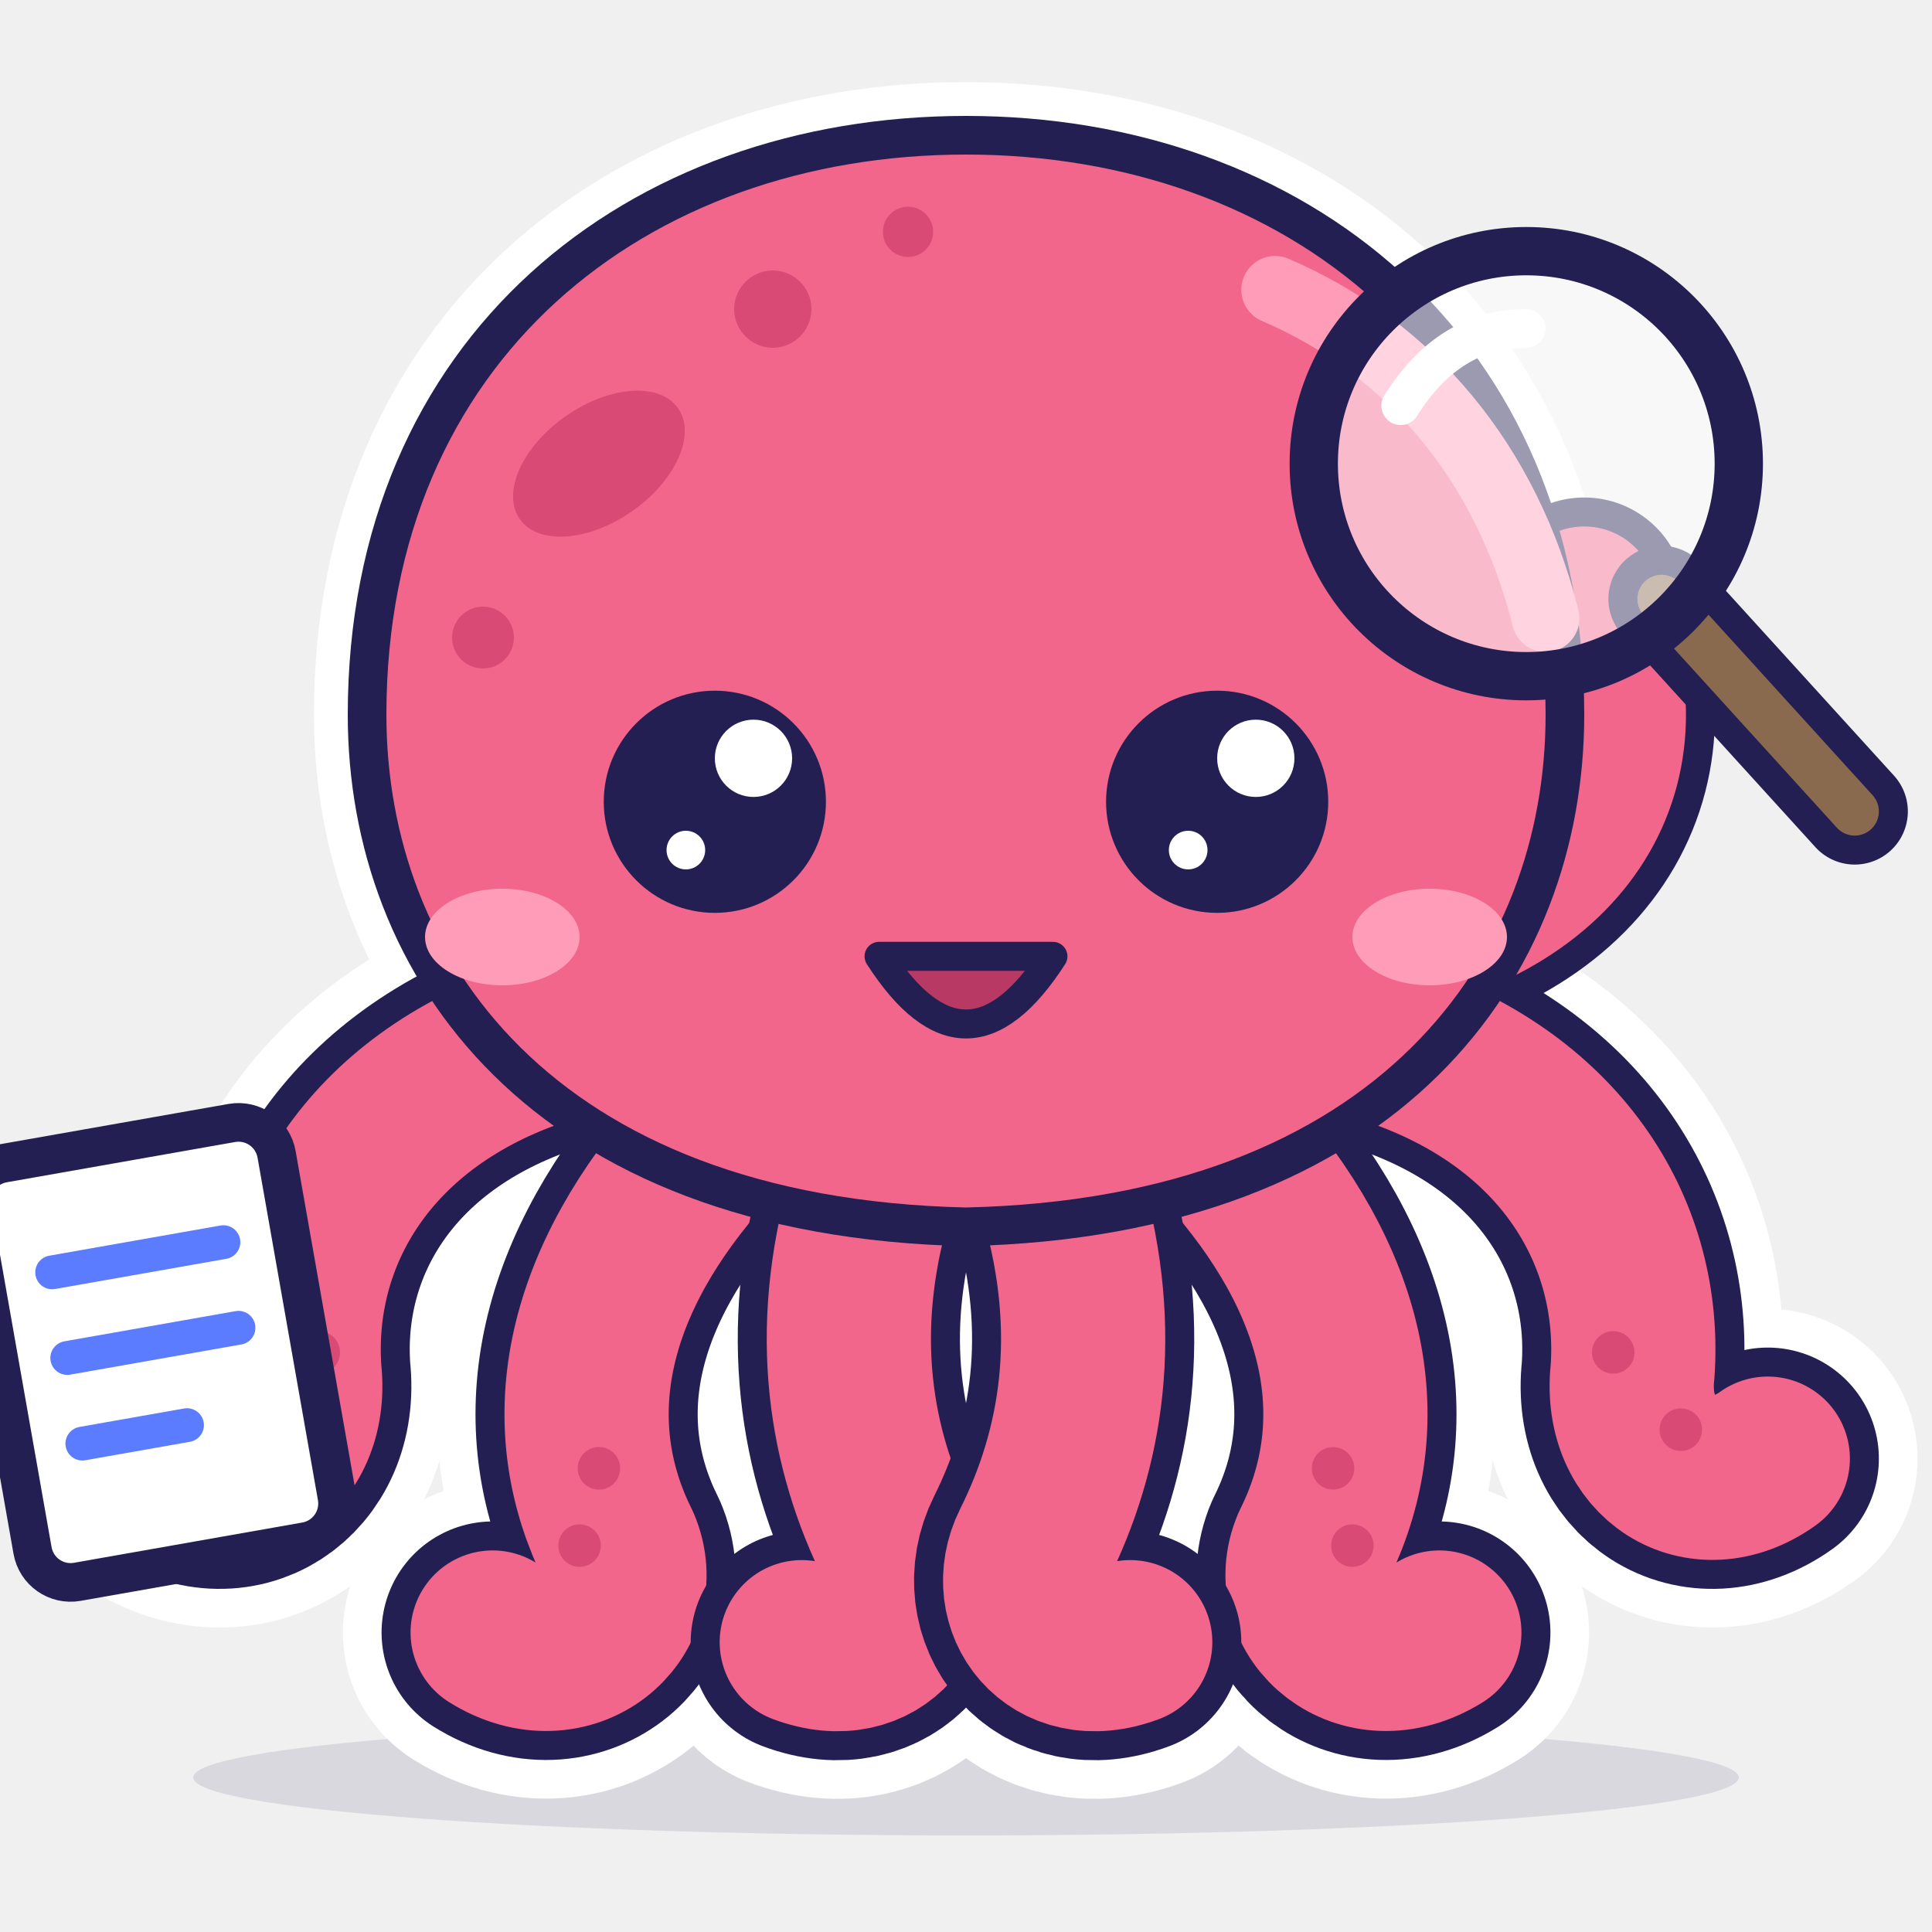
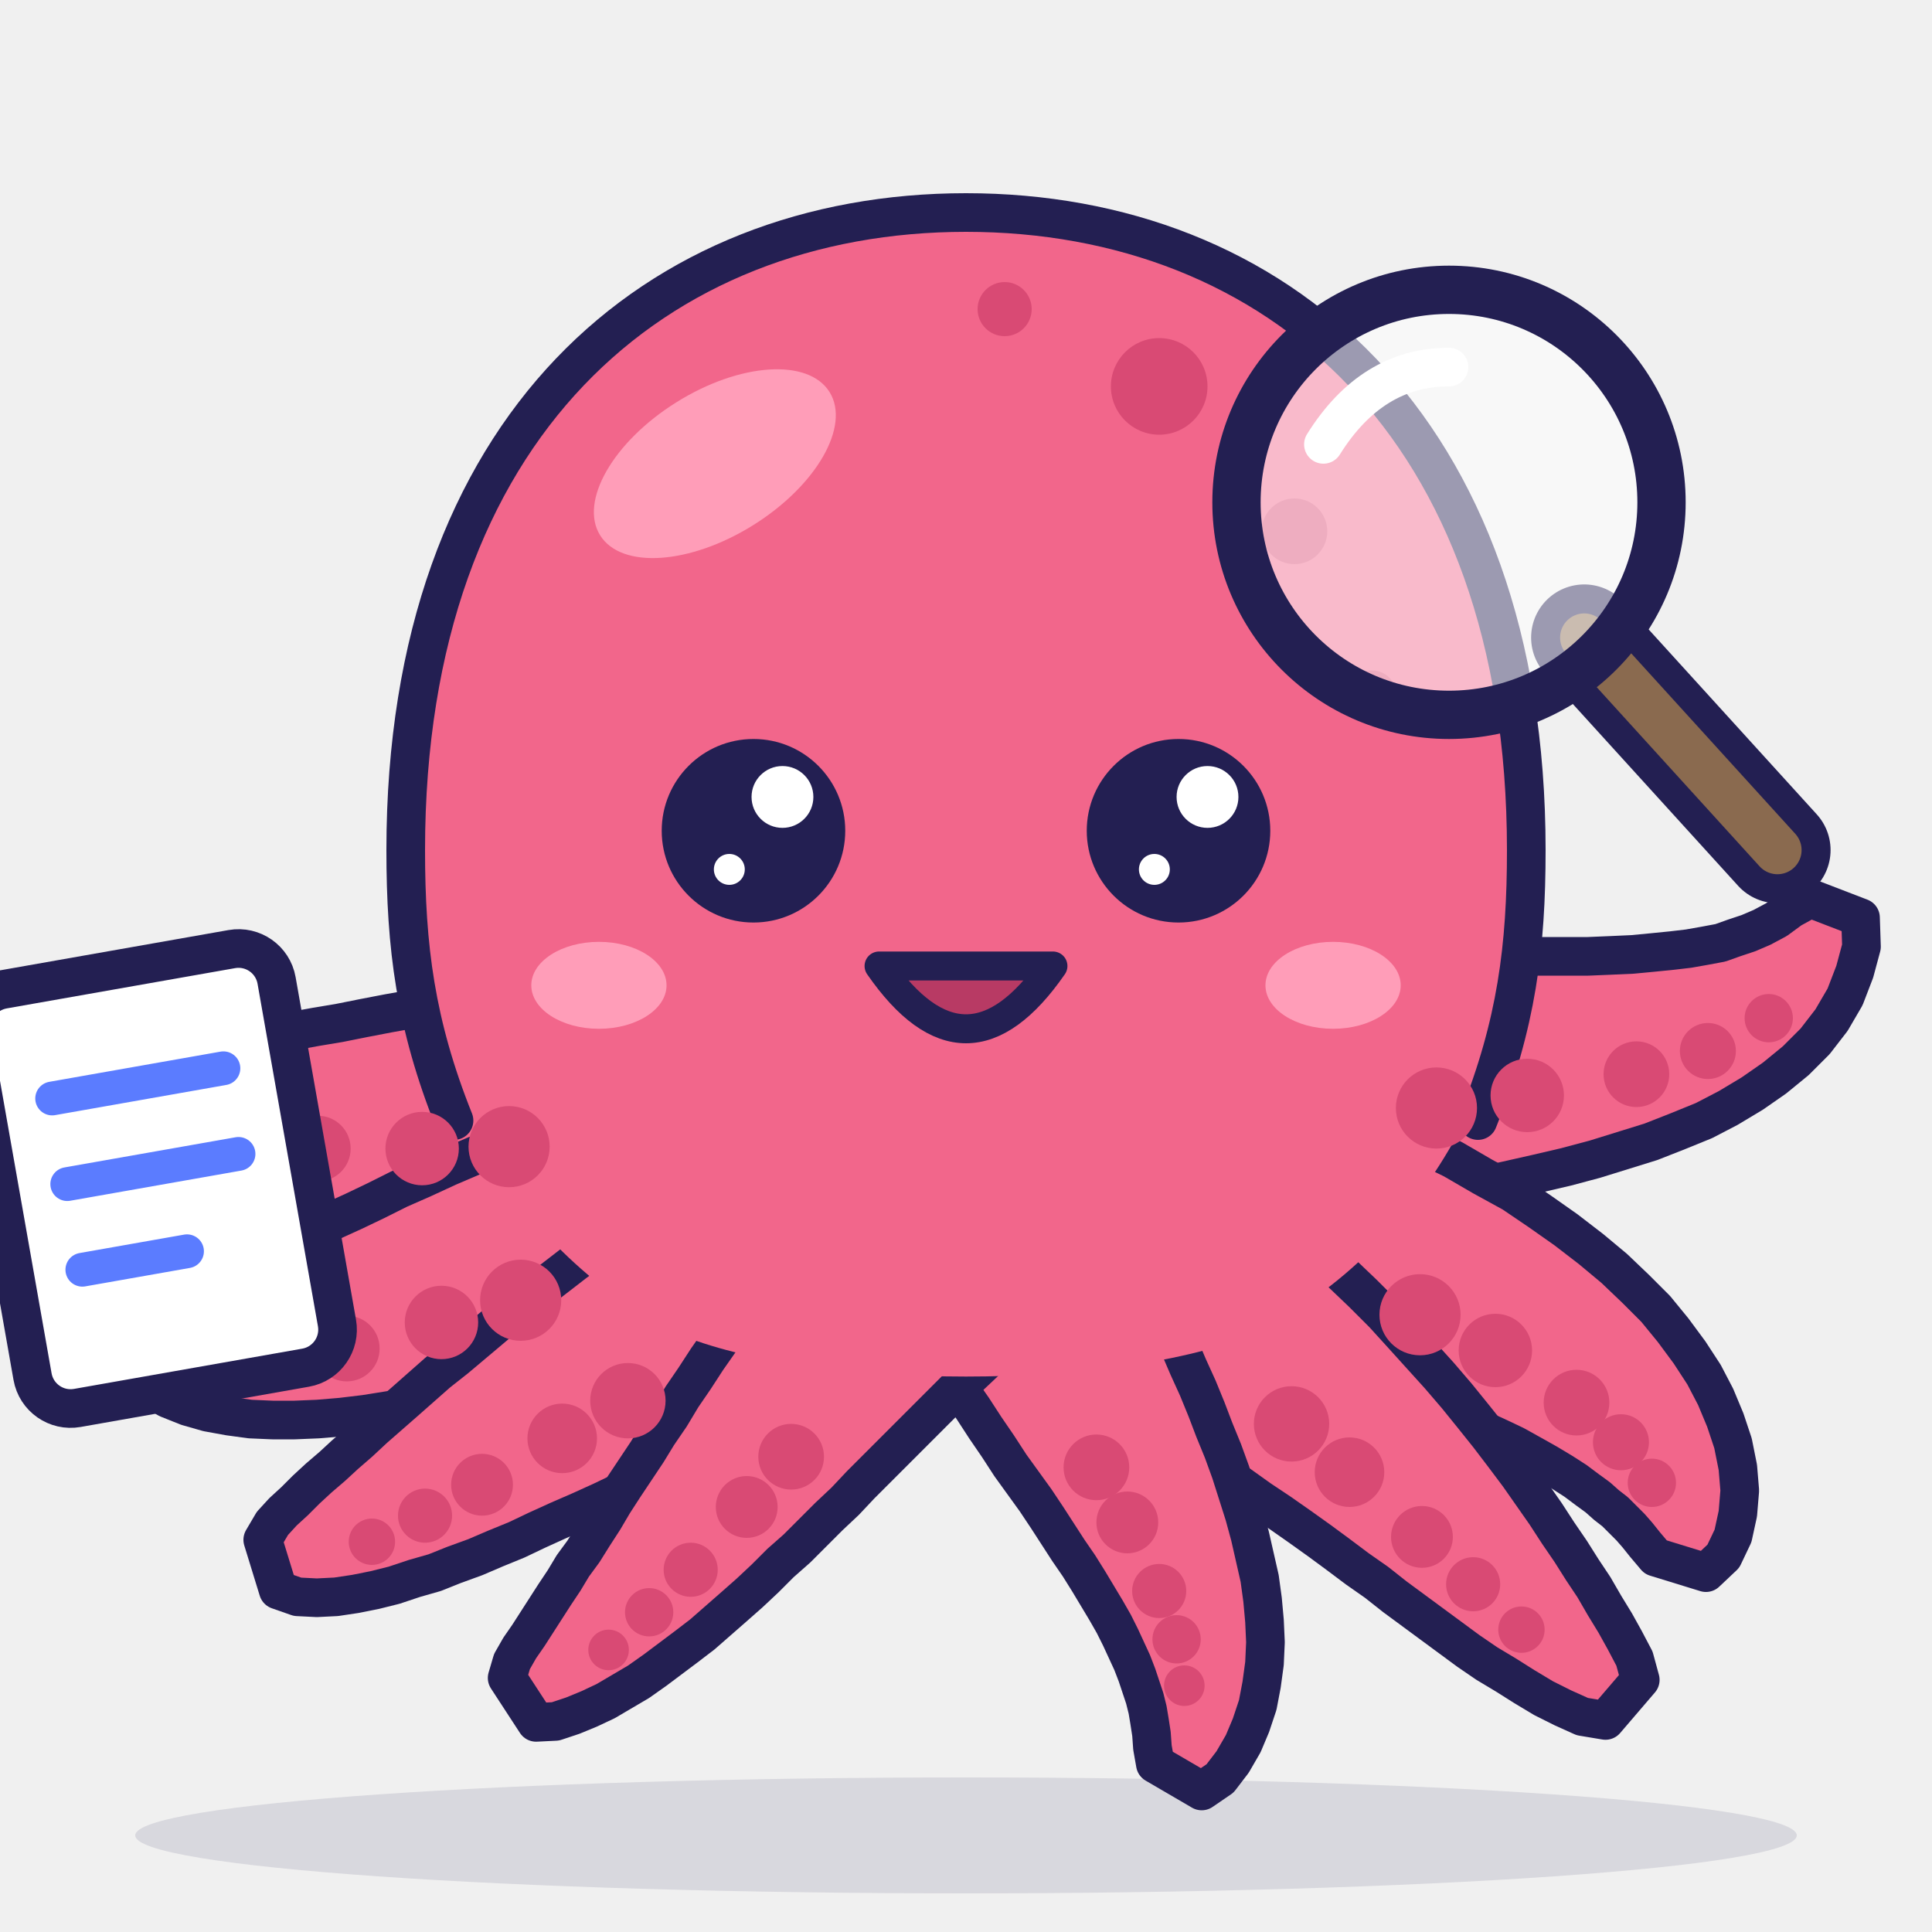
<svg xmlns="http://www.w3.org/2000/svg" viewBox="0 0 200 200" role="img" aria-label="Pouple the octopus">
-   <ellipse cx="100" cy="184" rx="80" ry="6" fill="#231F52" opacity=".12" />
-   <path d="M56 108 C38 114 30 128 31 142 C32 151 24 156 17 151" fill="none" stroke="#fff" stroke-width="31" stroke-linecap="round" stroke-linejoin="round" />
-   <path d="M72 120 C60 134 58 148 64 160 C67 167 59 174 51 169" fill="none" stroke="#fff" stroke-width="31" stroke-linecap="round" stroke-linejoin="round" />
-   <path d="M90 124 C86 138 88 150 93 160 C96 166 91 173 83 170" fill="none" stroke="#fff" stroke-width="31" stroke-linecap="round" stroke-linejoin="round" />
-   <path d="M144 108 C162 114 170 128 169 142 C168 151 176 156 183 151" fill="none" stroke="#fff" stroke-width="31" stroke-linecap="round" stroke-linejoin="round" />
-   <path d="M128 120 C140 134 142 148 136 160 C133 167 141 174 149 169" fill="none" stroke="#fff" stroke-width="31" stroke-linecap="round" stroke-linejoin="round" />
-   <path d="M110 124 C114 138 112 150 107 160 C104 166 109 173 117 170" fill="none" stroke="#fff" stroke-width="31" stroke-linecap="round" stroke-linejoin="round" />
-   <path d="M38 74 C38 36 66 14 100 14 C134 14 162 36 162 74 C162 100 144 126 100 127 C56 126 38 100 38 74 Z" fill="#fff" stroke="#fff" stroke-width="11" stroke-linejoin="round" />
-   <path d="M142 98 C164 94 172 78 164 62" fill="none" stroke="#231F52" stroke-width="21" stroke-linecap="round" stroke-linejoin="round" />
-   <path d="M142 98 C164 94 172 78 164 62" fill="none" stroke="#F2668B" stroke-width="15" stroke-linecap="round" stroke-linejoin="round" />
-   <path d="M56 108 C38 114 30 128 31 142 C32 151 24 156 17 151" fill="none" stroke="#231F52" stroke-width="23" stroke-linecap="round" stroke-linejoin="round" />
-   <path d="M56 108 C38 114 30 128 31 142 C32 151 24 156 17 151" fill="none" stroke="#F2668B" stroke-width="17" stroke-linecap="round" stroke-linejoin="round" />
-   <path d="M72 120 C60 134 58 148 64 160 C67 167 59 174 51 169" fill="none" stroke="#231F52" stroke-width="23" stroke-linecap="round" stroke-linejoin="round" />
-   <path d="M72 120 C60 134 58 148 64 160 C67 167 59 174 51 169" fill="none" stroke="#F2668B" stroke-width="17" stroke-linecap="round" stroke-linejoin="round" />
-   <path d="M90 124 C86 138 88 150 93 160 C96 166 91 173 83 170" fill="none" stroke="#231F52" stroke-width="23" stroke-linecap="round" stroke-linejoin="round" />
-   <path d="M90 124 C86 138 88 150 93 160 C96 166 91 173 83 170" fill="none" stroke="#F2668B" stroke-width="17" stroke-linecap="round" stroke-linejoin="round" />
-   <path d="M144 108 C162 114 170 128 169 142 C168 151 176 156 183 151" fill="none" stroke="#231F52" stroke-width="23" stroke-linecap="round" stroke-linejoin="round" />
-   <path d="M144 108 C162 114 170 128 169 142 C168 151 176 156 183 151" fill="none" stroke="#F2668B" stroke-width="17" stroke-linecap="round" stroke-linejoin="round" />
-   <path d="M128 120 C140 134 142 148 136 160 C133 167 141 174 149 169" fill="none" stroke="#231F52" stroke-width="23" stroke-linecap="round" stroke-linejoin="round" />
-   <path d="M128 120 C140 134 142 148 136 160 C133 167 141 174 149 169" fill="none" stroke="#F2668B" stroke-width="17" stroke-linecap="round" stroke-linejoin="round" />
-   <path d="M110 124 C114 138 112 150 107 160 C104 166 109 173 117 170" fill="none" stroke="#231F52" stroke-width="23" stroke-linecap="round" stroke-linejoin="round" />
-   <path d="M110 124 C114 138 112 150 107 160 C104 166 109 173 117 170" fill="none" stroke="#F2668B" stroke-width="17" stroke-linecap="round" stroke-linejoin="round" />
-   <path d="M38 74 C38 36 66 14 100 14 C134 14 162 36 162 74 C162 100 144 126 100 127 C56 126 38 100 38 74 Z" fill="#F2668B" stroke="#231F52" stroke-width="4" stroke-linejoin="round" />
-   <path d="M132 30 C146 36 156 48 160 64" fill="none" stroke="#FF9DB8" stroke-width="7" stroke-linecap="round" />
-   <ellipse cx="62" cy="48" rx="10" ry="6" transform="rotate(-35 62 48)" fill="#D94A74" />
-   <circle cx="80" cy="32" r="4" fill="#D94A74" />
-   <circle cx="50" cy="66" r="3.2" fill="#D94A74" />
-   <circle cx="94" cy="24" r="2.6" fill="#D94A74" />
-   <circle cx="26" cy="148" r="2.2" fill="#D94A74" />
-   <circle cx="33" cy="140" r="2.2" fill="#D94A74" />
-   <circle cx="174" cy="148" r="2.2" fill="#D94A74" />
-   <circle cx="167" cy="140" r="2.2" fill="#D94A74" />
-   <circle cx="60" cy="160" r="2.2" fill="#D94A74" />
-   <circle cx="62" cy="152" r="2.2" fill="#D94A74" />
-   <circle cx="140" cy="160" r="2.2" fill="#D94A74" />
-   <circle cx="138" cy="152" r="2.2" fill="#D94A74" />
-   <g transform="translate(0 -15)">
-     <ellipse cx="52" cy="112" rx="8" ry="5" fill="#FF9DB8" />
-     <ellipse cx="148" cy="112" rx="8" ry="5" fill="#FF9DB8" />
-     <circle cx="74" cy="98" r="11.5" fill="#231F52" />
-     <circle cx="126" cy="98" r="11.5" fill="#231F52" />
-     <circle cx="78" cy="93.5" r="4" fill="#fff" />
-     <circle cx="130" cy="93.5" r="4" fill="#fff" />
-     <circle cx="71" cy="103" r="2" fill="#fff" />
-     <circle cx="123" cy="103" r="2" fill="#fff" />
-     <path d="M91 114 Q100 128 109 114 Z" fill="#B83A64" stroke="#231F52" stroke-width="3" stroke-linejoin="round" />
+   <ellipse cx="100" cy="190" rx="86" ry="6" fill="#231F52" opacity=".12" />
+   <path d="M119.2 130.6 L122.7 129.6 L126.1 128.7 L129.6 127.8 L133.0 127.0 L136.3 126.3 L139.7 125.6 L143.0 124.9 L146.3 124.2 L149.6 123.6 L152.8 122.9 L156.0 122.2 L159.1 121.5 L162.1 120.8 L165.1 120.0 L168.0 119.1 L170.9 118.2 L173.7 117.1 L176.4 116.0 L178.9 114.7 L181.4 113.2 L183.7 111.6 L185.9 109.8 L187.9 107.8 L189.6 105.6 L191.0 103.2 L192.0 100.6 L192.7 98.0 L192.6 95.0 L187.4 93.0 L185.4 94.1 L183.9 95.2 L182.4 96.0 L181.0 96.6 L179.5 97.1 L178.1 97.6 L176.5 97.9 L174.8 98.2 L173.1 98.4 L171.1 98.6 L169.0 98.8 L166.8 98.9 L164.4 99.0 L161.9 99.0 L159.2 99.0 L156.4 99.0 L153.4 99.0 L150.3 99.0 L147.1 99.0 L143.7 99.1 L140.2 99.1 L136.6 99.2 L132.9 99.4 L129.1 99.6 L125.1 99.9 L121.1 100.3 L117.0 100.8 L112.8 101.4 Z" fill="#F2668B" stroke="#231F52" stroke-width="4" stroke-linejoin="round" />
+   <path d="M85.7 101.1 L81.4 101.0 L77.4 100.9 L73.4 101.0 L69.5 101.2 L65.8 101.4 L62.1 101.7 L58.6 102.1 L55.2 102.5 L52.0 103.0 L48.8 103.5 L45.8 103.9 L43.0 104.4 L40.2 104.9 L37.6 105.4 L35.1 105.9 L32.7 106.3 L30.5 106.7 L28.4 107.0 L26.4 107.3 L24.6 107.6 L22.9 107.8 L21.3 108.0 L19.8 108.1 L18.3 108.2 L16.9 108.2 L15.5 108.1 L13.9 108.0 L11.9 108.1 L8.1 111.9 L8.8 114.4 L10.1 116.4 L11.8 118.1 L13.7 119.6 L15.7 121.0 L17.9 122.1 L20.2 123.1 L22.6 123.9 L25.1 124.6 L27.7 125.1 L30.3 125.6 L32.9 126.0 L35.7 126.3 L38.4 126.6 L41.2 126.8 L44.1 127.0 L47.1 127.2 L50.0 127.4 L53.1 127.6 L56.1 127.8 L59.3 128.0 L62.4 128.3 L65.6 128.6 L68.9 128.9 L72.2 129.3 L75.5 129.8 L78.9 130.3 L82.3 130.9 Z" fill="#F2668B" stroke="#231F52" stroke-width="4" stroke-linejoin="round" />
+   <path d="M115.5 138.8 L119.0 139.1 L122.4 139.6 L125.7 140.0 L128.9 140.6 L132.0 141.2 L135.0 141.9 L137.9 142.6 L140.7 143.4 L143.4 144.2 L145.9 145.0 L148.4 145.9 L150.7 146.8 L152.9 147.8 L154.9 148.7 L156.8 149.6 L158.6 150.6 L160.2 151.5 L161.7 152.4 L163.1 153.3 L164.3 154.2 L165.4 155.0 L166.3 155.8 L167.2 156.5 L168.0 157.3 L168.8 158.1 L169.5 158.9 L170.3 159.9 L171.4 161.2 L176.6 162.8 L178.4 161.1 L179.4 159.0 L179.9 156.7 L180.1 154.3 L179.9 151.9 L179.4 149.4 L178.6 147.0 L177.6 144.6 L176.4 142.3 L174.9 140.0 L173.2 137.7 L171.4 135.5 L169.3 133.4 L167.1 131.3 L164.7 129.3 L162.1 127.3 L159.4 125.4 L156.6 123.5 L153.5 121.8 L150.4 120.0 L147.1 118.4 L143.7 116.8 L140.1 115.3 L136.4 113.9 L132.6 112.6 L128.7 111.4 L124.6 110.2 L120.5 109.2 Z" fill="#F2668B" stroke="#231F52" stroke-width="4" stroke-linejoin="round" />
+   <path d="M79.4 109.2 L75.6 110.2 L71.8 111.3 L68.2 112.4 L64.8 113.5 L61.4 114.7 L58.2 115.9 L55.1 117.1 L52.1 118.4 L49.2 119.6 L46.4 120.8 L43.8 122.0 L41.3 123.1 L38.9 124.3 L36.6 125.4 L34.4 126.4 L32.4 127.4 L30.4 128.4 L28.6 129.2 L26.9 130.1 L25.4 130.8 L23.9 131.5 L22.5 132.1 L21.3 132.7 L20.1 133.2 L19.0 133.7 L17.9 134.2 L16.7 134.7 L15.2 135.5 L12.8 140.5 L13.9 142.4 L15.6 143.8 L17.4 144.8 L19.4 145.6 L21.5 146.2 L23.7 146.6 L25.9 146.9 L28.2 147.0 L30.5 147.0 L32.9 146.9 L35.3 146.7 L37.8 146.4 L40.3 146.0 L42.9 145.6 L45.5 145.2 L48.2 144.7 L50.9 144.2 L53.7 143.6 L56.5 143.1 L59.4 142.5 L62.4 142.0 L65.4 141.4 L68.4 140.9 L71.5 140.4 L74.7 139.9 L78.0 139.5 L81.3 139.1 L84.6 138.8 Z" fill="#F2668B" stroke="#231F52" stroke-width="4" stroke-linejoin="round" />
+   <path d="M107.4 142.3 L109.9 143.5 L112.4 144.6 L114.8 145.8 L117.2 147.1 L119.5 148.3 L121.8 149.6 L124.0 151.0 L126.2 152.4 L128.3 153.7 L130.4 155.2 L132.5 156.6 L134.5 158.0 L136.6 159.5 L138.5 160.9 L140.5 162.4 L142.5 163.8 L144.4 165.3 L146.3 166.7 L148.2 168.1 L150.1 169.5 L152.0 170.9 L153.9 172.2 L155.9 173.4 L157.8 174.6 L159.8 175.8 L161.8 176.8 L163.8 177.7 L166.2 178.1 L169.8 173.9 L169.2 171.7 L168.2 169.8 L167.2 168.0 L166.1 166.2 L165.0 164.3 L163.8 162.5 L162.6 160.6 L161.3 158.7 L160.0 156.7 L158.6 154.7 L157.2 152.7 L155.7 150.7 L154.1 148.6 L152.5 146.6 L150.8 144.5 L149.0 142.4 L147.1 140.3 L145.2 138.2 L143.2 136.0 L141.1 133.9 L138.9 131.8 L136.6 129.7 L134.2 127.6 L131.7 125.6 L129.1 123.6 L126.4 121.6 L123.6 119.6 L120.6 117.7 Z" fill="#F2668B" stroke="#231F52" stroke-width="4" stroke-linejoin="round" />
+   <path d="M80.1 117.3 L77.3 118.9 L74.5 120.6 L71.8 122.2 L69.2 123.9 L66.7 125.6 L64.2 127.3 L61.8 129.0 L59.5 130.7 L57.3 132.4 L55.1 134.1 L53.0 135.7 L51.0 137.4 L49.1 139.0 L47.2 140.6 L45.3 142.1 L43.6 143.6 L41.9 145.1 L40.3 146.5 L38.7 147.9 L37.2 149.3 L35.7 150.6 L34.4 151.8 L33.0 153.0 L31.7 154.2 L30.5 155.4 L29.3 156.5 L28.2 157.7 L27.2 159.4 L28.8 164.6 L30.8 165.3 L32.8 165.4 L34.8 165.3 L36.8 165.0 L38.8 164.6 L40.8 164.1 L42.9 163.4 L45.0 162.8 L47.0 162.0 L49.2 161.2 L51.3 160.3 L53.5 159.4 L55.6 158.4 L57.8 157.4 L60.1 156.4 L62.3 155.4 L64.6 154.3 L66.9 153.2 L69.3 152.2 L71.7 151.1 L74.1 150.0 L76.5 148.9 L79.0 147.8 L81.5 146.8 L84.0 145.7 L86.6 144.7 L89.2 143.7 L91.9 142.7 Z" fill="#F2668B" stroke="#231F52" stroke-width="4" stroke-linejoin="round" />
+   <path d="M95.3 137.4 L96.6 139.5 L98.0 141.7 L99.3 143.8 L100.7 145.8 L102.0 147.8 L103.3 149.7 L104.6 151.7 L105.9 153.5 L107.2 155.3 L108.4 157.1 L109.5 158.8 L110.6 160.5 L111.7 162.1 L112.7 163.7 L113.6 165.2 L114.5 166.7 L115.3 168.1 L116.0 169.5 L116.6 170.8 L117.2 172.1 L117.7 173.4 L118.1 174.6 L118.5 175.8 L118.8 177.0 L119.0 178.2 L119.2 179.5 L119.3 180.9 L119.6 182.6 L124.4 185.4 L126.3 184.1 L127.6 182.4 L128.7 180.5 L129.5 178.6 L130.2 176.5 L130.6 174.4 L130.9 172.2 L131.0 170.0 L130.9 167.8 L130.7 165.6 L130.4 163.4 L129.9 161.2 L129.4 159.0 L128.8 156.8 L128.1 154.6 L127.4 152.4 L126.6 150.2 L125.7 148.0 L124.9 145.9 L124.0 143.7 L123.0 141.5 L122.1 139.4 L121.2 137.2 L120.2 135.1 L119.3 132.9 L118.4 130.8 L117.6 128.7 L116.7 126.6 Z" fill="#F2668B" stroke="#231F52" stroke-width="4" stroke-linejoin="round" />
+   <path d="M85.0 124.0 L83.4 126.2 L81.8 128.3 L80.3 130.4 L78.8 132.5 L77.4 134.6 L76.0 136.6 L74.6 138.7 L73.2 140.7 L71.9 142.7 L70.6 144.6 L69.4 146.6 L68.1 148.5 L67.0 150.3 L65.8 152.1 L64.6 153.9 L63.5 155.6 L62.5 157.3 L61.4 159.0 L60.4 160.6 L59.3 162.1 L58.4 163.6 L57.4 165.1 L56.5 166.5 L55.6 167.9 L54.7 169.3 L53.8 170.6 L53.0 172.0 L52.5 173.7 L55.5 178.3 L57.5 178.2 L59.3 177.6 L61.0 176.9 L62.7 176.1 L64.4 175.1 L66.1 174.1 L67.8 172.9 L69.4 171.7 L71.0 170.5 L72.7 169.2 L74.3 167.8 L75.9 166.4 L77.6 164.9 L79.2 163.4 L80.8 161.8 L82.5 160.3 L84.1 158.7 L85.8 157.0 L87.5 155.4 L89.1 153.7 L90.8 152.0 L92.5 150.3 L94.2 148.6 L95.9 146.9 L97.7 145.1 L99.4 143.4 L101.2 141.7 L103.0 140.0 Z" fill="#F2668B" stroke="#231F52" stroke-width="4" stroke-linejoin="round" />
+   <path d="M42 88 C42 44 68 22 100 22 C132 22 158 44 158 88 C158 112 146 130 130 138 C116 144 84 144 70 138 C54 130 42 112 42 88 Z" fill="#F2668B" />
+   <path d="M47 116 C43 106 42 98 42 88 C42 44 68 22 100 22 C132 22 158 44 158 88 C158 98 157 106 153 116" fill="none" stroke="#231F52" stroke-width="4" stroke-linecap="round" stroke-linejoin="round" />
+   <ellipse cx="74" cy="48" rx="14" ry="7.5" transform="rotate(-32 74 48)" fill="#FF9DB8" />
+   <circle cx="120" cy="40" r="5" fill="#D94A74" />
+   <circle cx="134" cy="55" r="3.4" fill="#D94A74" />
+   <circle cx="104" cy="32" r="2.8" fill="#D94A74" />
+   <circle cx="142" cy="72" r="2.6" fill="#D94A74" />
+   <circle cx="148.7" cy="114.7" r="4.2" fill="#D94A74" />
+   <circle cx="158.1" cy="113.4" r="3.8" fill="#D94A74" />
+   <circle cx="169.4" cy="111.2" r="3.4" fill="#D94A74" />
+   <circle cx="176.8" cy="108.8" r="2.9" fill="#D94A74" />
+   <circle cx="183.1" cy="105.4" r="2.5" fill="#D94A74" />
+   <circle cx="52.7" cy="118.7" r="4.2" fill="#D94A74" />
+   <circle cx="43.7" cy="118.9" r="3.8" fill="#D94A74" />
+   <circle cx="32.9" cy="118.9" r="3.4" fill="#D94A74" />
+   <circle cx="25.6" cy="118.4" r="2.9" fill="#D94A74" />
+   <circle cx="19.1" cy="117.0" r="2.5" fill="#D94A74" />
+   <circle cx="147.0" cy="136.1" r="4.2" fill="#D94A74" />
+   <circle cx="154.8" cy="139.8" r="3.8" fill="#D94A74" />
+   <circle cx="163.2" cy="145.2" r="3.4" fill="#D94A74" />
+   <circle cx="167.8" cy="149.3" r="2.9" fill="#D94A74" />
+   <circle cx="171.0" cy="153.5" r="2.5" fill="#D94A74" />
+   <circle cx="53.9" cy="134.6" r="4.2" fill="#D94A74" />
+   <circle cx="45.7" cy="136.9" r="3.8" fill="#D94A74" />
+   <circle cx="35.9" cy="139.6" r="3.4" fill="#D94A74" />
+   <circle cx="29.2" cy="140.9" r="2.9" fill="#D94A74" />
+   <circle cx="23.3" cy="141.4" r="2.5" fill="#D94A74" />
+   <circle cx="133.7" cy="147.4" r="3.9" fill="#D94A74" />
+   <circle cx="139.7" cy="152.4" r="3.6" fill="#D94A74" />
+   <circle cx="147.2" cy="159.1" r="3.2" fill="#D94A74" />
+   <circle cx="152.5" cy="164.0" r="2.8" fill="#D94A74" />
+   <circle cx="157.5" cy="168.7" r="2.4" fill="#D94A74" />
+   <circle cx="65.0" cy="145.0" r="3.9" fill="#D94A74" />
+   <circle cx="58.2" cy="148.9" r="3.6" fill="#D94A74" />
+   <circle cx="49.9" cy="153.7" r="3.2" fill="#D94A74" />
+   <circle cx="44.0" cy="156.9" r="2.8" fill="#D94A74" />
+   <circle cx="38.5" cy="159.6" r="2.4" fill="#D94A74" />
+   <circle cx="113.5" cy="151.9" r="3.4" fill="#D94A74" />
+   <circle cx="116.7" cy="157.6" r="3.2" fill="#D94A74" />
+   <circle cx="120.0" cy="164.7" r="2.8" fill="#D94A74" />
+   <circle cx="121.8" cy="169.7" r="2.5" fill="#D94A74" />
+   <circle cx="122.6" cy="174.5" r="2.1" fill="#D94A74" />
+   <circle cx="81.9" cy="150.8" r="3.4" fill="#D94A74" />
+   <circle cx="77.3" cy="156.0" r="3.2" fill="#D94A74" />
+   <circle cx="71.5" cy="162.5" r="2.8" fill="#D94A74" />
+   <circle cx="67.2" cy="166.9" r="2.5" fill="#D94A74" />
+   <circle cx="63.0" cy="170.8" r="2.1" fill="#D94A74" />
+   <ellipse cx="62" cy="102" rx="7" ry="4.5" fill="#FF9DB8" />
+   <ellipse cx="138" cy="102" rx="7" ry="4.5" fill="#FF9DB8" />
+   <circle cx="78" cy="86" r="9.5" fill="#231F52" />
+   <circle cx="122" cy="86" r="9.5" fill="#231F52" />
+   <circle cx="81" cy="82.5" r="3.2" fill="#fff" />
+   <circle cx="125" cy="82.5" r="3.2" fill="#fff" />
+   <circle cx="75.5" cy="90" r="1.6" fill="#fff" />
+   <circle cx="119.5" cy="90" r="1.6" fill="#fff" />
+   <path d="M91 100 Q100 113 109 100 Z" fill="#B83A64" stroke="#231F52" stroke-width="3" stroke-linejoin="round" />
+   <g transform="rotate(-10 16 122)">
+     <rect x="0" y="100" width="32" height="44" rx="4" fill="#FFFFFF" stroke="#231F52" stroke-width="4" />
+     <path d="M7 112 h18 M7 121 h18 M7 130 h11" stroke="#5B7CFF" stroke-width="3.5" stroke-linecap="round" />
  </g>
-   <g transform="rotate(-10 16 140)">
-     <rect x="0" y="118" width="32" height="44" rx="4" fill="#FFFFFF" stroke="#231F52" stroke-width="4" />
-     <path d="M7 130 h18 M7 139 h18 M7 148 h11" stroke="#5B7CFF" stroke-width="3.5" stroke-linecap="round" />
-   </g>
-   <path d="M172 62 L192 84" stroke="#231F52" stroke-width="11" stroke-linecap="round" />
-   <path d="M172 62 L192 84" stroke="#8A6A4F" stroke-width="5" stroke-linecap="round" />
-   <circle cx="158" cy="48" r="22" fill="#fff" fill-opacity=".55" stroke="#231F52" stroke-width="5" />
-   <path d="M145 42 Q150 34 158 34" fill="none" stroke="#fff" stroke-width="4" stroke-linecap="round" />
+   <path d="M164 66 L184 88" stroke="#231F52" stroke-width="11" stroke-linecap="round" />
+   <path d="M164 66 L184 88" stroke="#8A6A4F" stroke-width="5" stroke-linecap="round" />
+   <circle cx="150" cy="52" r="22" fill="#fff" fill-opacity=".55" stroke="#231F52" stroke-width="5" />
+   <path d="M137 46 Q142 38 150 38" fill="none" stroke="#fff" stroke-width="4" stroke-linecap="round" />
</svg>
